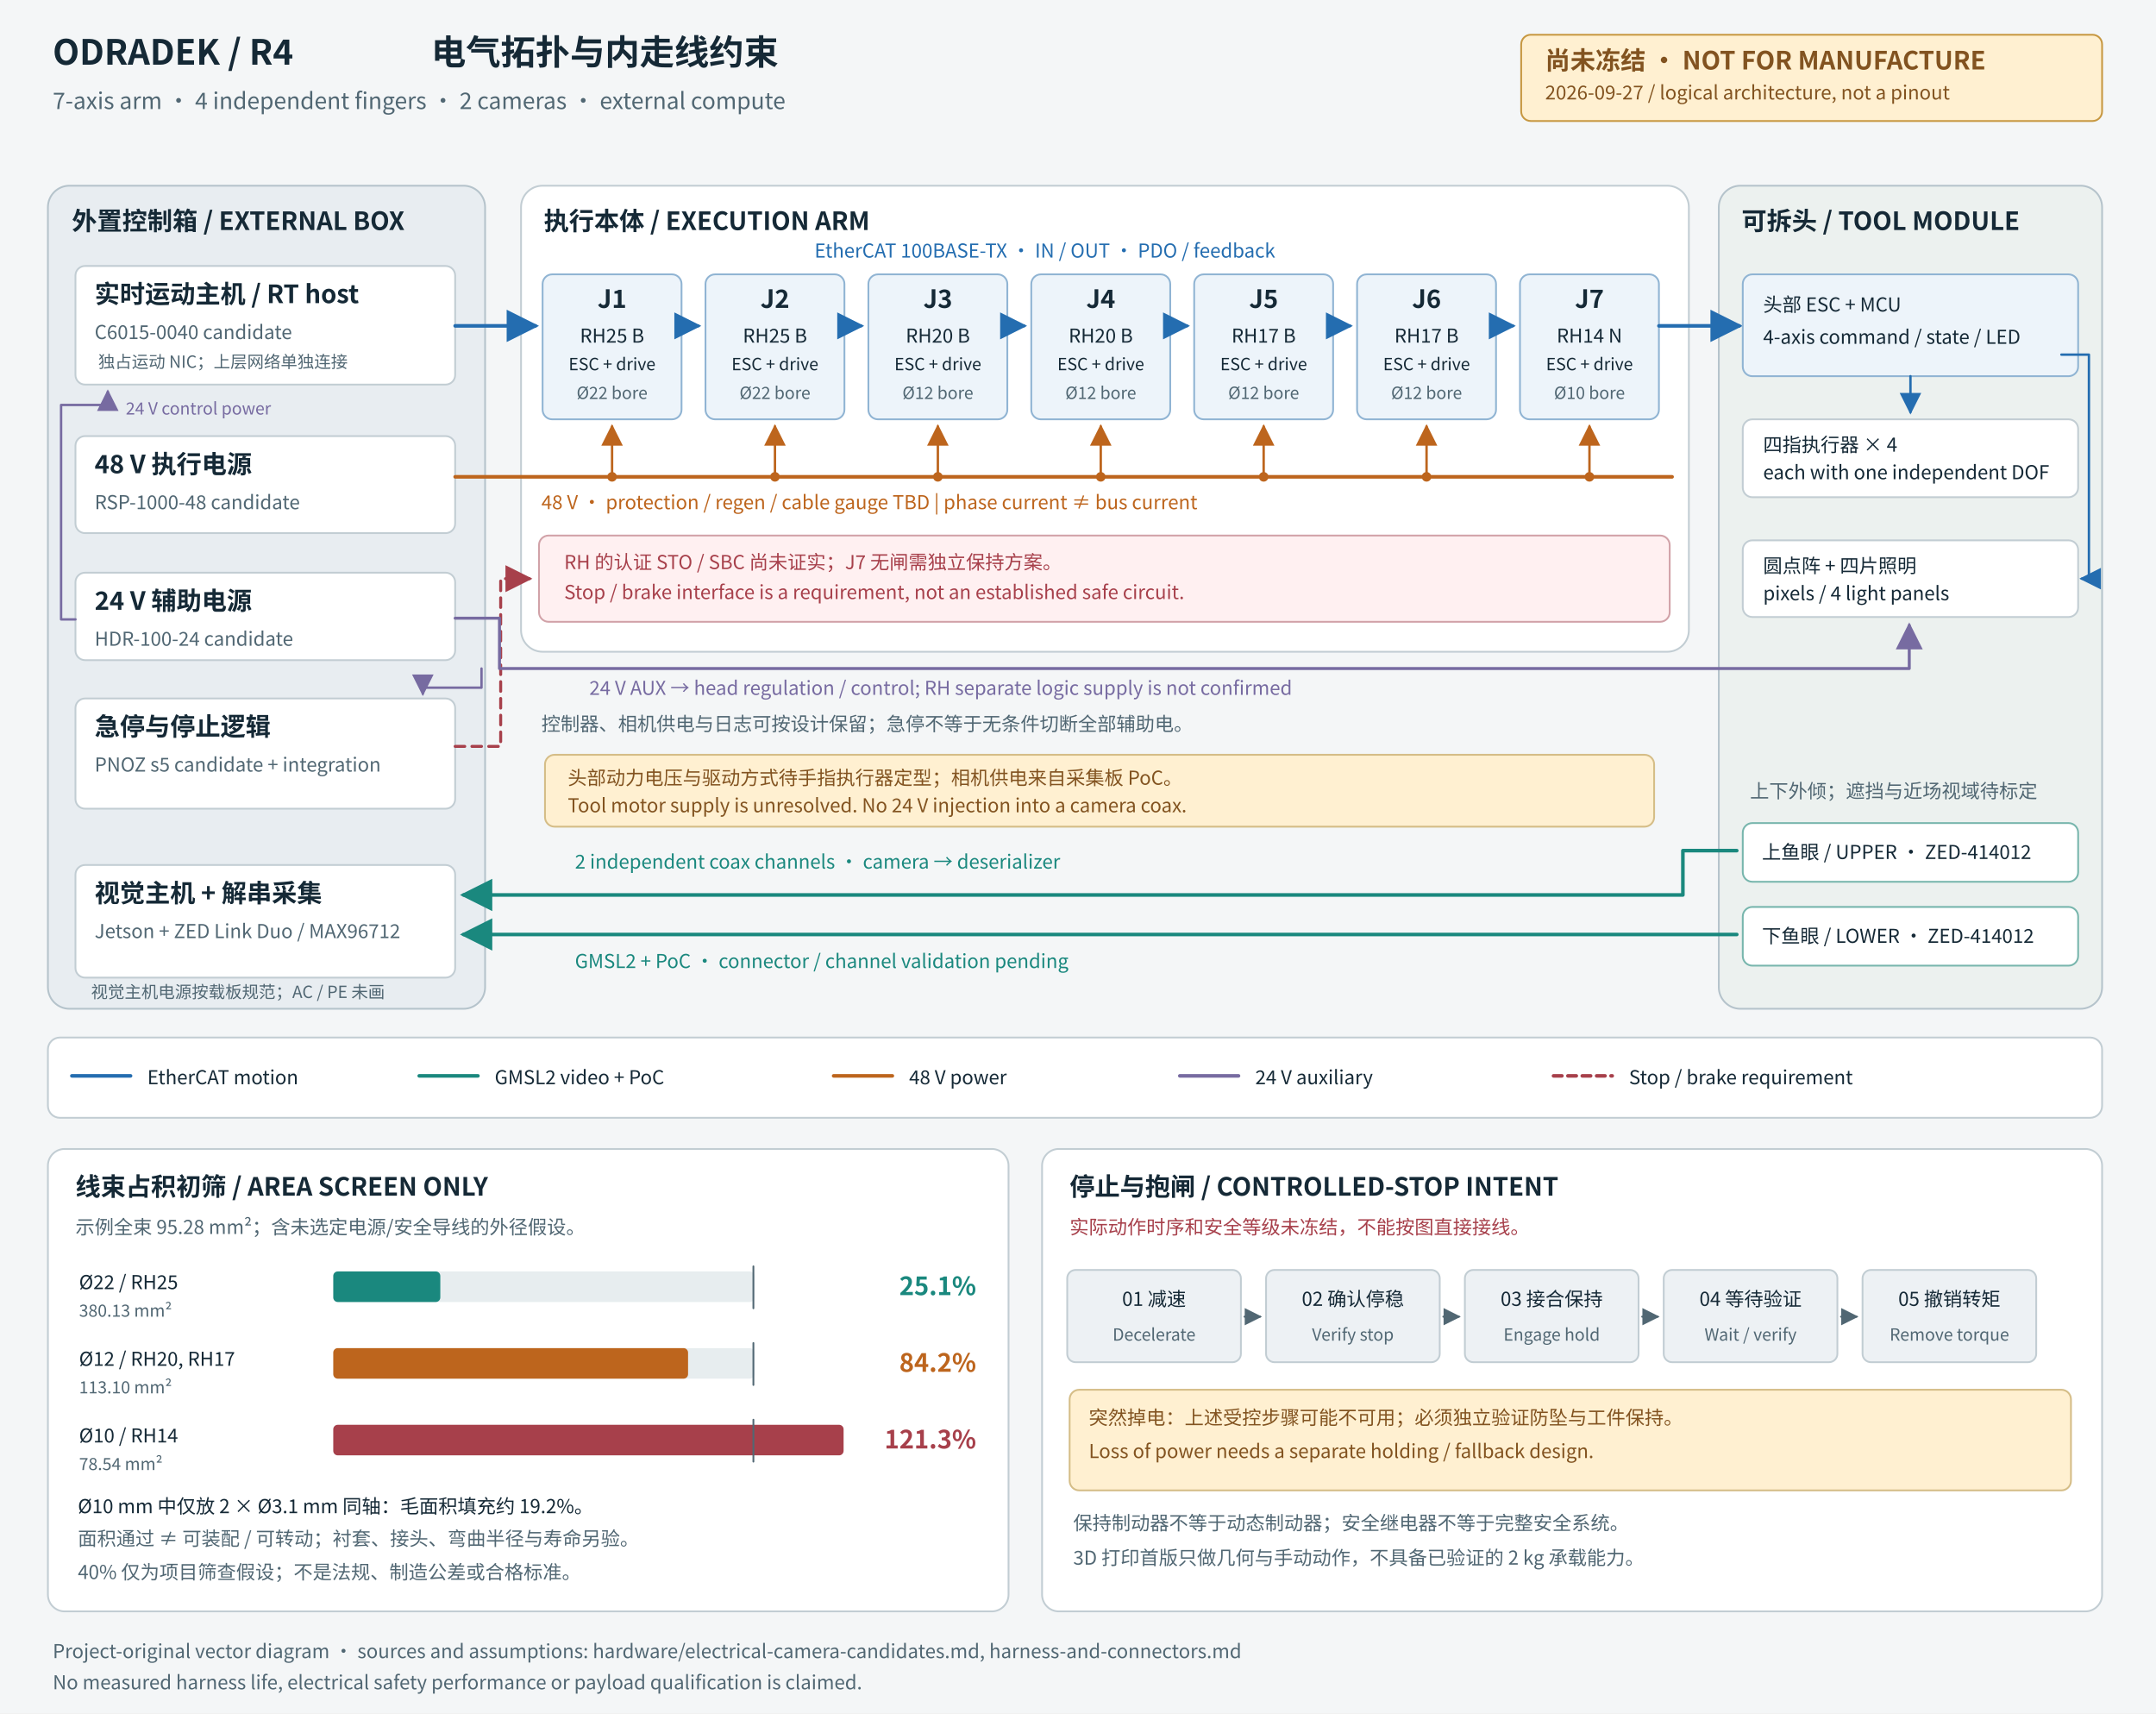
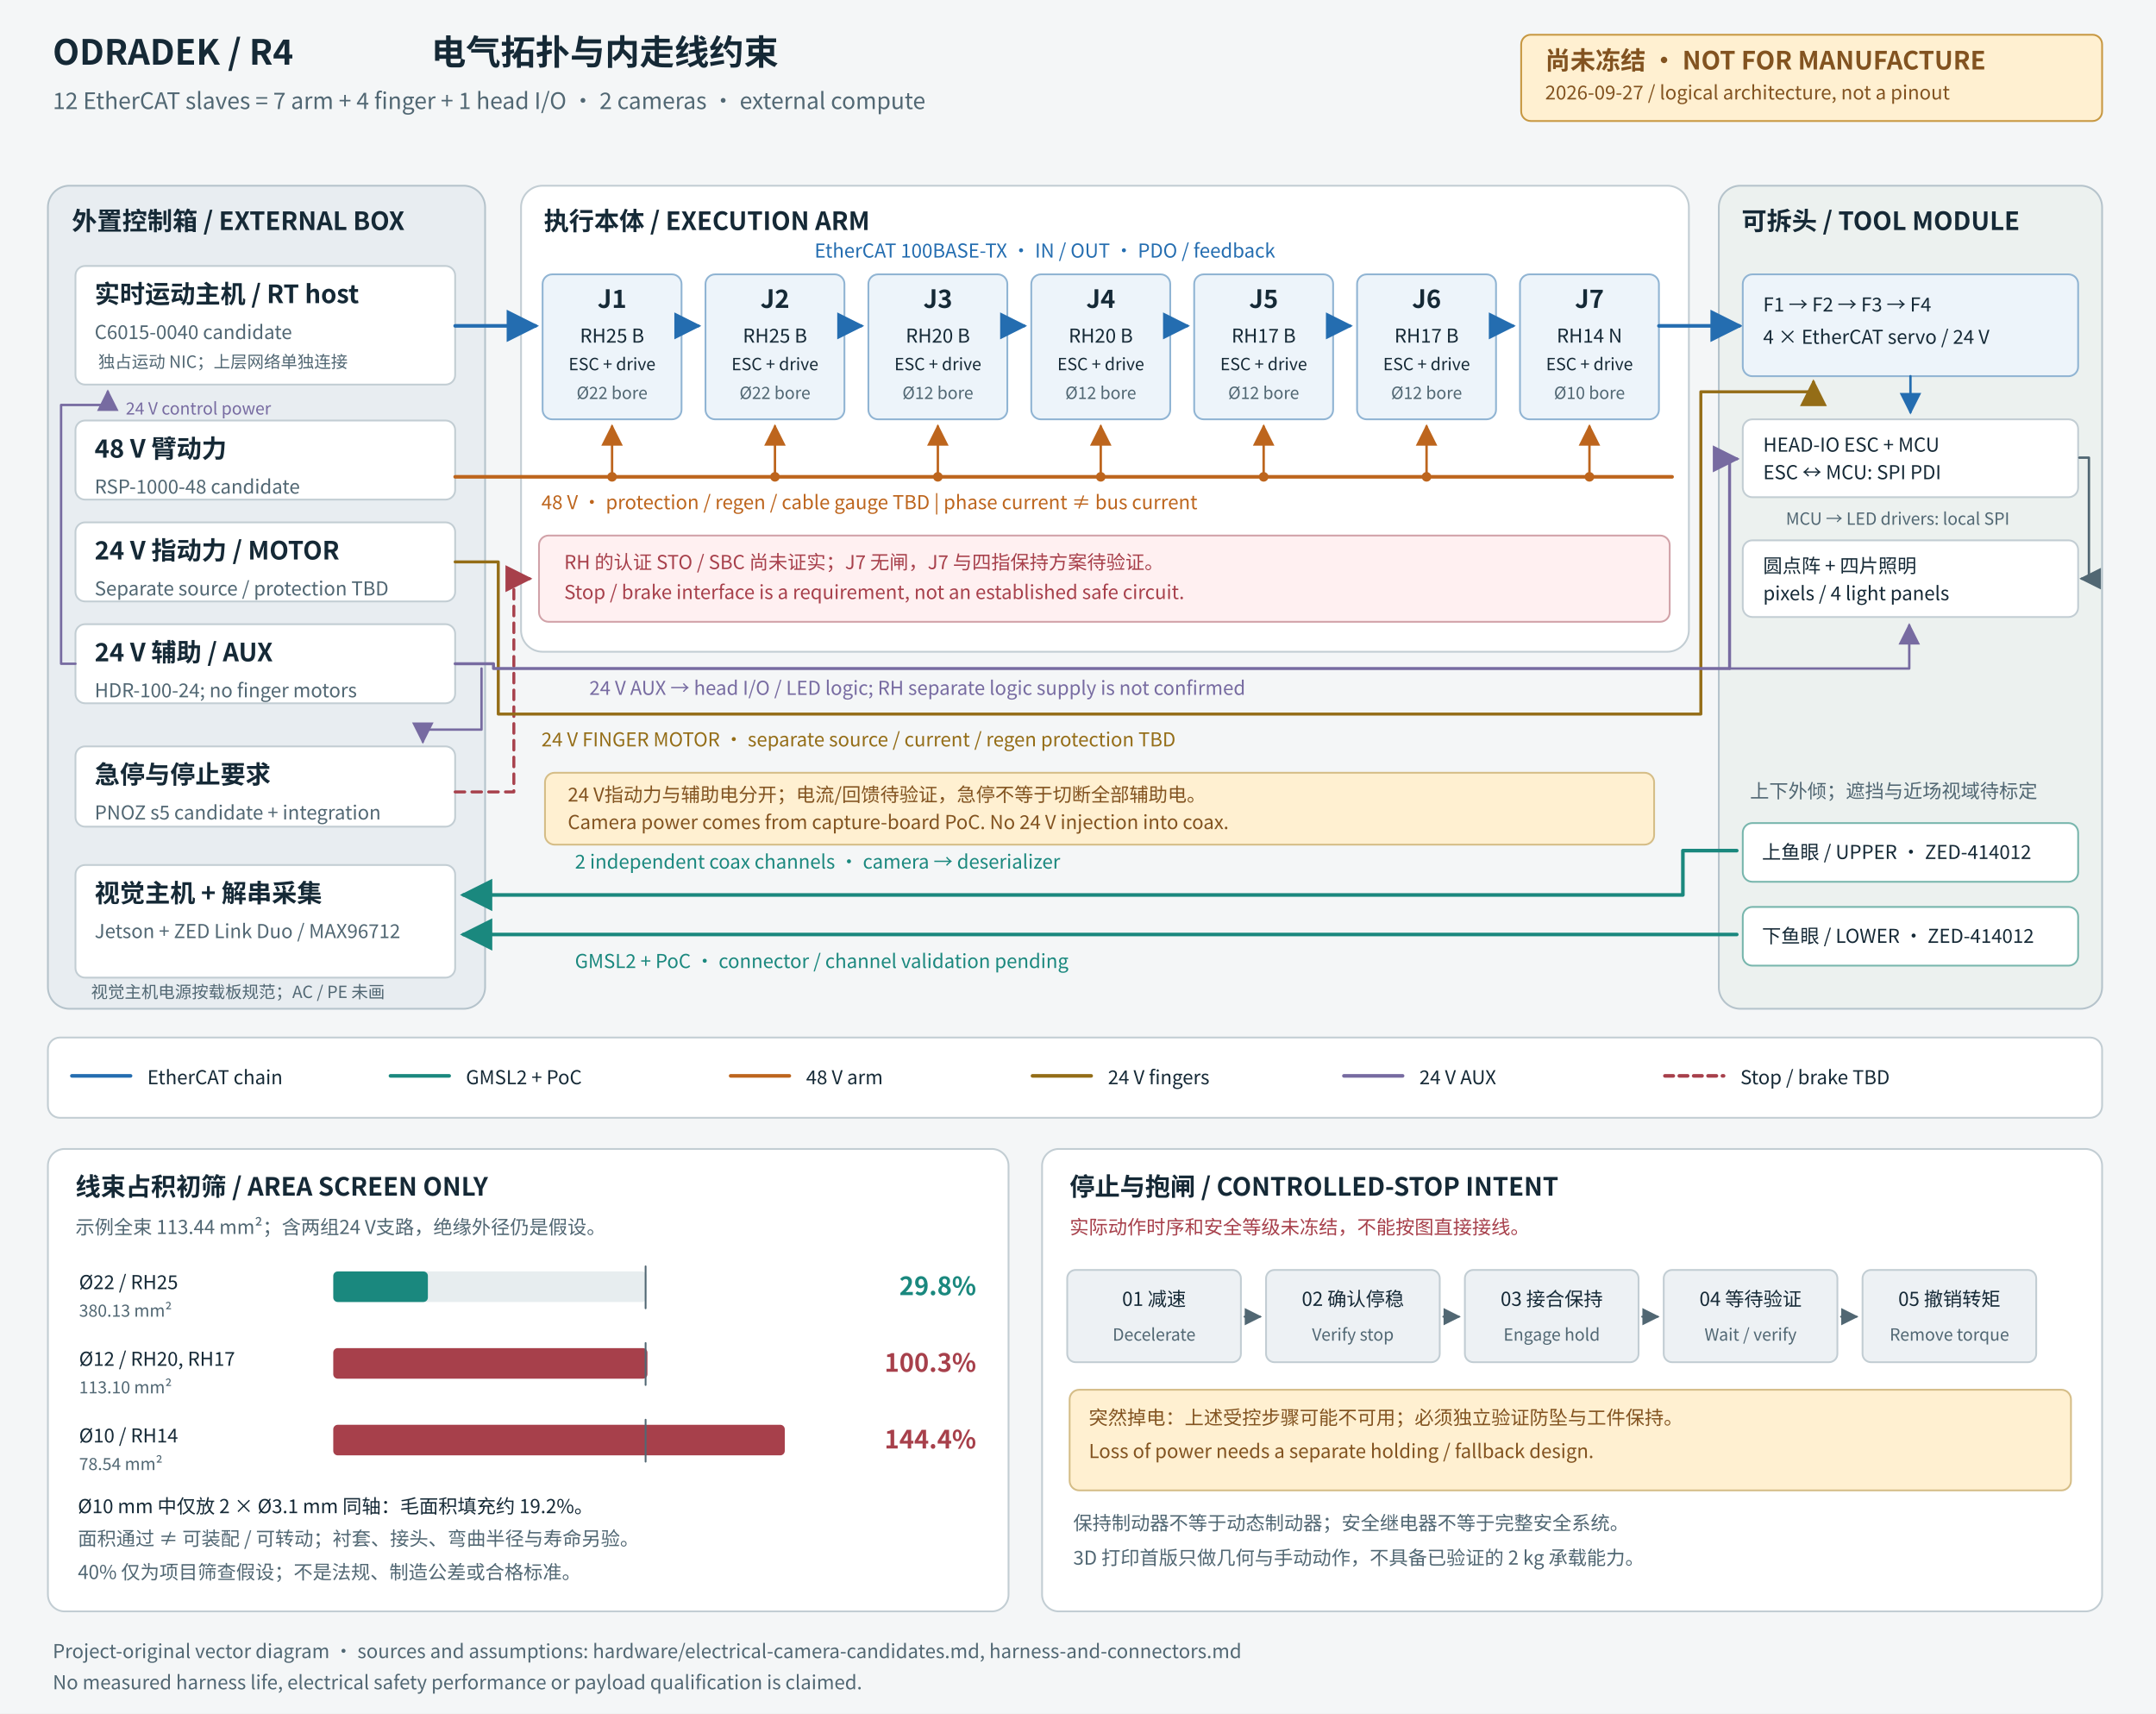
<svg xmlns="http://www.w3.org/2000/svg" width="1800" height="1430" viewBox="0 0 1800 1430" role="img" aria-labelledby="title desc">
  <defs>
    <marker id="arrow-blue" markerWidth="9" markerHeight="9" refX="8" refY="4.5" orient="auto" markerUnits="strokeWidth">
      <path d="M0,0 L9,4.5 L0,9 z" fill="#246db0" />
    </marker>
    <marker id="arrow-video" markerWidth="9" markerHeight="9" refX="8" refY="4.5" orient="auto" markerUnits="strokeWidth">
      <path d="M0,0 L9,4.5 L0,9 z" fill="#1a887e" />
    </marker>
    <marker id="arrow-orange" markerWidth="9" markerHeight="9" refX="8" refY="4.5" orient="auto" markerUnits="strokeWidth">
      <path d="M0,0 L9,4.5 L0,9 z" fill="#bd651d" />
+     </marker>
+     <marker id="arrow-finger" markerWidth="9" markerHeight="9" refX="8" refY="4.5" orient="auto" markerUnits="strokeWidth">
+       <path d="M0,0 L9,4.5 L0,9 z" fill="#946d17" />
    </marker>
    <marker id="arrow-logic" markerWidth="9" markerHeight="9" refX="8" refY="4.5" orient="auto" markerUnits="strokeWidth">
      <path d="M0,0 L9,4.5 L0,9 z" fill="#776ba1" />
    </marker>
    <marker id="arrow-red" markerWidth="9" markerHeight="9" refX="8" refY="4.5" orient="auto" markerUnits="strokeWidth">
      <path d="M0,0 L9,4.5 L0,9 z" fill="#a7404b" />
    </marker>
    <marker id="arrow-muted" markerWidth="9" markerHeight="9" refX="8" refY="4.5" orient="auto" markerUnits="strokeWidth">
      <path d="M0,0 L9,4.5 L0,9 z" fill="#516773" />
    </marker>
  </defs>
  <style>text{font-family:"PingFang SC","Noto Sans CJK SC","Microsoft YaHei",Arial,sans-serif;fill:#152936;font-size:19px} .small{font-size:16px} .tiny{font-size:14px} .label{font-size:21px;font-weight:600} .head{font-size:29px;font-weight:700} .mono{font-family:Menlo,Consolas,monospace}</style>
  <rect width="1800" height="1430" fill="#f4f6f7" />
  <text x="44" y="54" class="head" text-anchor="start">ODRADEK / R4</text>
  <text x="360" y="54" class="head" text-anchor="start">电气拓扑与内走线约束</text>
-   <text x="44" y="91" class="" text-anchor="start" style="fill:#516773">7-axis arm · 4 independent fingers · 2 cameras · external compute</text>
+   <text x="44" y="91" class="" text-anchor="start" style="fill:#516773">12 EtherCAT slaves = 7 arm + 4 finger + 1 head I/O · 2 cameras · external compute</text>
  <rect x="1270" y="29" width="485" height="72" rx="8" fill="#fff0d1" stroke="#c79842" stroke-width="1.5" />
  <text x="1290" y="58" class="label" text-anchor="start" style="fill:#825320">尚未冻结 · NOT FOR MANUFACTURE</text>
  <text x="1290" y="83" class="small" text-anchor="start" style="fill:#825320">2026-09-27  /  logical architecture, not a pinout</text>
  <rect x="40" y="155" width="365" height="687" rx="18" fill="#e8edf1" stroke="#b5c3cb" stroke-width="1.5" />
  <rect x="435" y="155" width="975" height="389" rx="18" fill="#ffffff" stroke="#c2cdd3" stroke-width="1.5" />
  <rect x="1435" y="155" width="320" height="687" rx="18" fill="#ecf1ef" stroke="#b5c3cb" stroke-width="1.5" />
  <text x="60" y="192" class="label" text-anchor="start">外置控制箱 / EXTERNAL BOX</text>
  <text x="454" y="192" class="label" text-anchor="start">执行本体 / EXECUTION ARM</text>
  <text x="1454" y="192" class="label" text-anchor="start">可拆头 / TOOL MODULE</text>
  <rect x="63" y="222" width="317" height="99" rx="8" fill="#ffffff" stroke="#c2cdd3" stroke-width="1.5" />
  <text x="79" y="253" class="label" text-anchor="start">实时运动主机 / RT host</text>
  <text x="79" y="283" class="small" text-anchor="start" style="fill:#516773">C6015-0040 candidate</text>
-   <rect x="63" y="364" width="317" height="81" rx="8" fill="#ffffff" stroke="#c2cdd3" stroke-width="1.5" />
-   <text x="79" y="395" class="label" text-anchor="start">48 V 执行电源</text>
-   <text x="79" y="425" class="small" text-anchor="start" style="fill:#516773">RSP-1000-48 candidate</text>
-   <rect x="63" y="478" width="317" height="73" rx="8" fill="#ffffff" stroke="#c2cdd3" stroke-width="1.5" />
-   <text x="79" y="509" class="label" text-anchor="start">24 V 辅助电源</text>
-   <text x="79" y="539" class="small" text-anchor="start" style="fill:#516773">HDR-100-24 candidate</text>
-   <rect x="63" y="583" width="317" height="92" rx="8" fill="#ffffff" stroke="#c2cdd3" stroke-width="1.5" />
-   <text x="79" y="614" class="label" text-anchor="start">急停与停止逻辑</text>
-   <text x="79" y="644" class="small" text-anchor="start" style="fill:#516773">PNOZ s5 candidate + integration</text>
+   <rect x="63" y="351" width="317" height="66" rx="8" fill="#ffffff" stroke="#c2cdd3" stroke-width="1.5" />
+   <text x="79" y="382" class="label" text-anchor="start">48 V 臂动力</text>
+   <text x="79" y="412" class="small" text-anchor="start" style="fill:#516773">RSP-1000-48 candidate</text>
+   <rect x="63" y="436" width="317" height="66" rx="8" fill="#ffffff" stroke="#c2cdd3" stroke-width="1.5" />
+   <text x="79" y="467" class="label" text-anchor="start">24 V 指动力 / MOTOR</text>
+   <text x="79" y="497" class="small" text-anchor="start" style="fill:#516773">Separate source / protection TBD</text>
+   <rect x="63" y="521" width="317" height="66" rx="8" fill="#ffffff" stroke="#c2cdd3" stroke-width="1.5" />
+   <text x="79" y="552" class="label" text-anchor="start">24 V 辅助 / AUX</text>
+   <text x="79" y="582" class="small" text-anchor="start" style="fill:#516773">HDR-100-24; no finger motors</text>
+   <rect x="63" y="623" width="317" height="67" rx="8" fill="#ffffff" stroke="#c2cdd3" stroke-width="1.5" />
+   <text x="79" y="654" class="label" text-anchor="start">急停与停止要求</text>
+   <text x="79" y="684" class="small" text-anchor="start" style="fill:#516773">PNOZ s5 candidate + integration</text>
  <rect x="63" y="722" width="317" height="94" rx="8" fill="#ffffff" stroke="#c2cdd3" stroke-width="1.5" />
  <text x="79" y="753" class="label" text-anchor="start">视觉主机 + 解串采集</text>
  <text x="79" y="783" class="small" text-anchor="start" style="fill:#516773">Jetson + ZED Link Duo / MAX96712</text>
  <text x="82" y="307" class="tiny" text-anchor="start" style="fill:#516773">独占运动 NIC；上层网络单独连接</text>
  <rect x="453" y="229" width="116" height="121" rx="8" fill="#edf4fa" stroke="#90b4d3" stroke-width="1.5" />
  <text x="511" y="257" class="label" text-anchor="middle">J1</text>
  <text x="511" y="286" class="small" text-anchor="middle">RH25 B</text>
  <text x="511" y="309" class="tiny" text-anchor="middle">ESC + drive</text>
  <text x="511" y="333" class="tiny" text-anchor="middle" style="fill:#516773">Ø22 bore</text>
  <rect x="589" y="229" width="116" height="121" rx="8" fill="#edf4fa" stroke="#90b4d3" stroke-width="1.5" />
  <text x="647" y="257" class="label" text-anchor="middle">J2</text>
  <text x="647" y="286" class="small" text-anchor="middle">RH25 B</text>
  <text x="647" y="309" class="tiny" text-anchor="middle">ESC + drive</text>
  <text x="647" y="333" class="tiny" text-anchor="middle" style="fill:#516773">Ø22 bore</text>
  <path d="M 569 272 H 583" fill="none" stroke="#246db0" stroke-width="2.5" stroke-linejoin="round" stroke-linecap="round" marker-end="url(#arrow-blue)" />
  <rect x="725" y="229" width="116" height="121" rx="8" fill="#edf4fa" stroke="#90b4d3" stroke-width="1.5" />
  <text x="783" y="257" class="label" text-anchor="middle">J3</text>
  <text x="783" y="286" class="small" text-anchor="middle">RH20 B</text>
  <text x="783" y="309" class="tiny" text-anchor="middle">ESC + drive</text>
  <text x="783" y="333" class="tiny" text-anchor="middle" style="fill:#516773">Ø12 bore</text>
  <path d="M 705 272 H 719" fill="none" stroke="#246db0" stroke-width="2.5" stroke-linejoin="round" stroke-linecap="round" marker-end="url(#arrow-blue)" />
  <rect x="861" y="229" width="116" height="121" rx="8" fill="#edf4fa" stroke="#90b4d3" stroke-width="1.5" />
  <text x="919" y="257" class="label" text-anchor="middle">J4</text>
  <text x="919" y="286" class="small" text-anchor="middle">RH20 B</text>
  <text x="919" y="309" class="tiny" text-anchor="middle">ESC + drive</text>
  <text x="919" y="333" class="tiny" text-anchor="middle" style="fill:#516773">Ø12 bore</text>
  <path d="M 841 272 H 855" fill="none" stroke="#246db0" stroke-width="2.5" stroke-linejoin="round" stroke-linecap="round" marker-end="url(#arrow-blue)" />
  <rect x="997" y="229" width="116" height="121" rx="8" fill="#edf4fa" stroke="#90b4d3" stroke-width="1.5" />
  <text x="1055" y="257" class="label" text-anchor="middle">J5</text>
  <text x="1055" y="286" class="small" text-anchor="middle">RH17 B</text>
  <text x="1055" y="309" class="tiny" text-anchor="middle">ESC + drive</text>
  <text x="1055" y="333" class="tiny" text-anchor="middle" style="fill:#516773">Ø12 bore</text>
  <path d="M 977 272 H 991" fill="none" stroke="#246db0" stroke-width="2.5" stroke-linejoin="round" stroke-linecap="round" marker-end="url(#arrow-blue)" />
  <rect x="1133" y="229" width="116" height="121" rx="8" fill="#edf4fa" stroke="#90b4d3" stroke-width="1.5" />
  <text x="1191" y="257" class="label" text-anchor="middle">J6</text>
  <text x="1191" y="286" class="small" text-anchor="middle">RH17 B</text>
  <text x="1191" y="309" class="tiny" text-anchor="middle">ESC + drive</text>
  <text x="1191" y="333" class="tiny" text-anchor="middle" style="fill:#516773">Ø12 bore</text>
  <path d="M 1113 272 H 1127" fill="none" stroke="#246db0" stroke-width="2.5" stroke-linejoin="round" stroke-linecap="round" marker-end="url(#arrow-blue)" />
  <rect x="1269" y="229" width="116" height="121" rx="8" fill="#edf4fa" stroke="#90b4d3" stroke-width="1.5" />
  <text x="1327" y="257" class="label" text-anchor="middle">J7</text>
  <text x="1327" y="286" class="small" text-anchor="middle">RH14 N</text>
  <text x="1327" y="309" class="tiny" text-anchor="middle">ESC + drive</text>
  <text x="1327" y="333" class="tiny" text-anchor="middle" style="fill:#516773">Ø10 bore</text>
  <path d="M 1249 272 H 1263" fill="none" stroke="#246db0" stroke-width="2.5" stroke-linejoin="round" stroke-linecap="round" marker-end="url(#arrow-blue)" />
  <path d="M 380 272 H 447" fill="none" stroke="#246db0" stroke-width="3" stroke-linejoin="round" stroke-linecap="round" marker-end="url(#arrow-blue)" />
  <path d="M 1385 272 H 1452" fill="none" stroke="#246db0" stroke-width="3" stroke-linejoin="round" stroke-linecap="round" marker-end="url(#arrow-blue)" />
  <text x="680" y="215" class="small" text-anchor="start" style="fill:#246db0">EtherCAT 100BASE-TX · IN / OUT · PDO / feedback</text>
  <rect x="1455" y="229" width="280" height="85" rx="8" fill="#edf4fa" stroke="#90b4d3" stroke-width="1.5" />
-   <text x="1472" y="260" class="small" text-anchor="start">头部 ESC + MCU</text>
-   <text x="1472" y="287" class="small" text-anchor="start">4-axis command / state / LED</text>
+   <text x="1472" y="260" class="small" text-anchor="start">F1 → F2 → F3 → F4</text>
+   <text x="1472" y="287" class="small" text-anchor="start">4 × EtherCAT servo / 24 V</text>
  <rect x="1455" y="350" width="280" height="65" rx="8" fill="#ffffff" stroke="#c2cdd3" stroke-width="1.5" />
-   <text x="1472" y="377" class="small" text-anchor="start">四指执行器 × 4</text>
-   <text x="1472" y="400" class="small" text-anchor="start">each with one independent DOF</text>
+   <text x="1472" y="377" class="small" text-anchor="start">HEAD-IO ESC + MCU</text>
+   <text x="1472" y="400" class="small" text-anchor="start">ESC ↔ MCU: SPI PDI</text>
  <path d="M 1595 314 V 344" fill="none" stroke="#246db0" stroke-width="2" stroke-linejoin="round" stroke-linecap="round" marker-end="url(#arrow-blue)" />
  <rect x="1455" y="451" width="280" height="64" rx="8" fill="#ffffff" stroke="#c2cdd3" stroke-width="1.5" />
  <text x="1472" y="478" class="small" text-anchor="start">圆点阵 + 四片照明</text>
  <text x="1472" y="501" class="small" text-anchor="start">pixels / 4 light panels</text>
-   <path d="M 1721 296 H 1744 V 483 H 1738" fill="none" stroke="#246db0" stroke-width="2" stroke-linejoin="round" stroke-linecap="round" marker-end="url(#arrow-blue)" />
+   <path d="M 1736 382 H 1744 V 483 H 1738" fill="none" stroke="#516773" stroke-width="2" stroke-linejoin="round" stroke-linecap="round" marker-end="url(#arrow-muted)" />
+   <text x="1491" y="438" class="tiny" text-anchor="start" style="fill:#516773">MCU → LED drivers: local SPI</text>
  <path d="M 380 398 H 1396" fill="none" stroke="#bd651d" stroke-width="3" stroke-linejoin="round" stroke-linecap="round" />
  <path d="M 511 398 V 356" fill="none" stroke="#bd651d" stroke-width="2" stroke-linejoin="round" stroke-linecap="round" marker-end="url(#arrow-orange)" />
  <circle cx="511" cy="398" r="4" fill="#bd651d" />
  <path d="M 647 398 V 356" fill="none" stroke="#bd651d" stroke-width="2" stroke-linejoin="round" stroke-linecap="round" marker-end="url(#arrow-orange)" />
  <circle cx="647" cy="398" r="4" fill="#bd651d" />
  <path d="M 783 398 V 356" fill="none" stroke="#bd651d" stroke-width="2" stroke-linejoin="round" stroke-linecap="round" marker-end="url(#arrow-orange)" />
  <circle cx="783" cy="398" r="4" fill="#bd651d" />
  <path d="M 919 398 V 356" fill="none" stroke="#bd651d" stroke-width="2" stroke-linejoin="round" stroke-linecap="round" marker-end="url(#arrow-orange)" />
  <circle cx="919" cy="398" r="4" fill="#bd651d" />
  <path d="M 1055 398 V 356" fill="none" stroke="#bd651d" stroke-width="2" stroke-linejoin="round" stroke-linecap="round" marker-end="url(#arrow-orange)" />
  <circle cx="1055" cy="398" r="4" fill="#bd651d" />
  <path d="M 1191 398 V 356" fill="none" stroke="#bd651d" stroke-width="2" stroke-linejoin="round" stroke-linecap="round" marker-end="url(#arrow-orange)" />
  <circle cx="1191" cy="398" r="4" fill="#bd651d" />
  <path d="M 1327 398 V 356" fill="none" stroke="#bd651d" stroke-width="2" stroke-linejoin="round" stroke-linecap="round" marker-end="url(#arrow-orange)" />
  <circle cx="1327" cy="398" r="4" fill="#bd651d" />
  <text x="452" y="425" class="small" text-anchor="start" style="fill:#bd651d">48 V · protection / regen / cable gauge TBD  |  phase current ≠ bus current</text>
  <rect x="450" y="447" width="944" height="72" rx="8" fill="#fff0f1" stroke="#d1a2a8" stroke-width="1.5" />
-   <text x="471" y="475" class="small" text-anchor="start" style="fill:#a7404b">RH 的认证 STO / SBC 尚未证实；J7 无闸需独立保持方案。</text>
+   <text x="471" y="475" class="small" text-anchor="start" style="fill:#a7404b">RH 的认证 STO / SBC 尚未证实；J7 无闸，J7 与四指保持方案待验证。</text>
  <text x="471" y="500" class="small" text-anchor="start" style="fill:#a7404b">Stop / brake interface is a requirement, not an established safe circuit.</text>
-   <path d="M 380 623 H 418 V 483 H 442" fill="none" stroke="#a7404b" stroke-width="2.5" stroke-linejoin="round" stroke-linecap="round" marker-end="url(#arrow-red)" stroke-dasharray="8 6" />
-   <path d="M 380 516 H 417 V 558 H 1594 V 522" fill="none" stroke="#776ba1" stroke-width="2.5" stroke-linejoin="round" stroke-linecap="round" marker-end="url(#arrow-logic)" />
-   <text x="492" y="580" class="small" text-anchor="start" style="fill:#776ba1">24 V AUX → head regulation / control; RH separate logic supply is not confirmed</text>
-   <path d="M 402 558 V 574 H 353 V 579" fill="none" stroke="#776ba1" stroke-width="2" stroke-linejoin="round" stroke-linecap="round" marker-end="url(#arrow-logic)" />
-   <path d="M 63 517 H 51 V 338 H 90 V 327" fill="none" stroke="#776ba1" stroke-width="2" stroke-linejoin="round" stroke-linecap="round" marker-end="url(#arrow-logic)" />
+   <path d="M 380 661 H 429 V 483 H 442" fill="none" stroke="#a7404b" stroke-width="2.5" stroke-linejoin="round" stroke-linecap="round" marker-end="url(#arrow-red)" stroke-dasharray="8 6" />
+   <path d="M 380 469 H 416 V 596 H 1420 V 327 H 1514 V 319" fill="none" stroke="#946d17" stroke-width="2.5" stroke-linejoin="round" stroke-linecap="round" marker-end="url(#arrow-finger)" />
+   <text x="452" y="623" class="small" text-anchor="start" style="fill:#946d17">24 V FINGER MOTOR · separate source / current / regen protection TBD</text>
+   <path d="M 380 554 H 412 V 558 H 1444 V 383 H 1450" fill="none" stroke="#776ba1" stroke-width="2.5" stroke-linejoin="round" stroke-linecap="round" marker-end="url(#arrow-logic)" />
+   <path d="M 1444 558 H 1594 V 522" fill="none" stroke="#776ba1" stroke-width="2" stroke-linejoin="round" stroke-linecap="round" marker-end="url(#arrow-logic)" />
+   <text x="492" y="580" class="small" text-anchor="start" style="fill:#776ba1">24 V AUX → head I/O / LED logic; RH separate logic supply is not confirmed</text>
+   <path d="M 402 558 V 609 H 353 V 619" fill="none" stroke="#776ba1" stroke-width="2" stroke-linejoin="round" stroke-linecap="round" marker-end="url(#arrow-logic)" />
+   <path d="M 63 554 H 51 V 338 H 90 V 327" fill="none" stroke="#776ba1" stroke-width="2" stroke-linejoin="round" stroke-linecap="round" marker-end="url(#arrow-logic)" />
  <text x="105" y="346" class="tiny" text-anchor="start" style="fill:#776ba1">24 V control power</text>
  <text x="76" y="833" class="tiny" text-anchor="start" style="fill:#516773">视觉主机电源按载板规范；AC / PE 未画</text>
-   <text x="452" y="610" class="small" text-anchor="start" style="fill:#516773">控制器、相机供电与日志可按设计保留；急停不等于无条件切断全部辅助电。</text>
-   <rect x="455" y="630" width="926" height="60" rx="8" fill="#fff0d1" stroke="#d5bd87" stroke-width="1.5" />
-   <text x="474" y="655" class="small" text-anchor="start" style="fill:#825320">头部动力电压与驱动方式待手指执行器定型；相机供电来自采集板 PoC。</text>
-   <text x="474" y="678" class="small" text-anchor="start" style="fill:#825320">Tool motor supply is unresolved. No 24 V injection into a camera coax.</text>
+   <rect x="455" y="645" width="926" height="60" rx="8" fill="#fff0d1" stroke="#d5bd87" stroke-width="1.5" />
+   <text x="474" y="669" class="small" text-anchor="start" style="fill:#825320">24 V指动力与辅助电分开；电流/回馈待验证，急停不等于切断全部辅助电。</text>
+   <text x="474" y="692" class="small" text-anchor="start" style="fill:#825320">Camera power comes from capture-board PoC. No 24 V injection into coax.</text>
  <rect x="1455" y="687" width="280" height="49" rx="8" fill="#ffffff" stroke="#78b6ad" stroke-width="1.5" />
  <text x="1471" y="717" class="small" text-anchor="start">上鱼眼 / UPPER · ZED-414012</text>
  <rect x="1455" y="757" width="280" height="49" rx="8" fill="#ffffff" stroke="#78b6ad" stroke-width="1.5" />
  <text x="1471" y="787" class="small" text-anchor="start">下鱼眼 / LOWER · ZED-414012</text>
  <path d="M 1450 710 H 1405 V 747 H 387" fill="none" stroke="#1a887e" stroke-width="3" stroke-linejoin="round" stroke-linecap="round" marker-end="url(#arrow-video)" />
  <path d="M 1450 780 H 387" fill="none" stroke="#1a887e" stroke-width="3" stroke-linejoin="round" stroke-linecap="round" marker-end="url(#arrow-video)" />
  <text x="480" y="725" class="small" text-anchor="start" style="fill:#1a887e">2 independent coax channels · camera → deserializer</text>
  <text x="480" y="808" class="small" text-anchor="start" style="fill:#1a887e">GMSL2 + PoC · connector / channel validation pending</text>
  <text x="1461" y="666" class="small" text-anchor="start" style="fill:#516773">上下外倾；遮挡与近场视域待标定</text>
  <rect x="40" y="866" width="1715" height="67" rx="10" fill="#ffffff" stroke="#c2cdd3" stroke-width="1.5" />
  <path d="M 60 898 H 109" fill="none" stroke="#246db0" stroke-width="3" stroke-linejoin="round" stroke-linecap="round" />
-   <text x="123" y="905" class="small" text-anchor="start">EtherCAT motion</text>
-   <path d="M 350 898 H 399" fill="none" stroke="#1a887e" stroke-width="3" stroke-linejoin="round" stroke-linecap="round" />
-   <text x="413" y="905" class="small" text-anchor="start">GMSL2 video + PoC</text>
-   <path d="M 696 898 H 745" fill="none" stroke="#bd651d" stroke-width="3" stroke-linejoin="round" stroke-linecap="round" />
-   <text x="759" y="905" class="small" text-anchor="start">48 V power</text>
-   <path d="M 985 898 H 1034" fill="none" stroke="#776ba1" stroke-width="3" stroke-linejoin="round" stroke-linecap="round" />
-   <text x="1048" y="905" class="small" text-anchor="start">24 V auxiliary</text>
-   <path d="M 1297 898 H 1346" fill="none" stroke="#a7404b" stroke-width="3" stroke-linejoin="round" stroke-linecap="round" stroke-dasharray="7 5" />
-   <text x="1360" y="905" class="small" text-anchor="start">Stop / brake requirement</text>
+   <text x="123" y="905" class="small" text-anchor="start">EtherCAT chain</text>
+   <path d="M 326 898 H 375" fill="none" stroke="#1a887e" stroke-width="3" stroke-linejoin="round" stroke-linecap="round" />
+   <text x="389" y="905" class="small" text-anchor="start">GMSL2 + PoC</text>
+   <path d="M 610 898 H 659" fill="none" stroke="#bd651d" stroke-width="3" stroke-linejoin="round" stroke-linecap="round" />
+   <text x="673" y="905" class="small" text-anchor="start">48 V arm</text>
+   <path d="M 862 898 H 911" fill="none" stroke="#946d17" stroke-width="3" stroke-linejoin="round" stroke-linecap="round" />
+   <text x="925" y="905" class="small" text-anchor="start">24 V fingers</text>
+   <path d="M 1122 898 H 1171" fill="none" stroke="#776ba1" stroke-width="3" stroke-linejoin="round" stroke-linecap="round" />
+   <text x="1185" y="905" class="small" text-anchor="start">24 V AUX</text>
+   <path d="M 1390 898 H 1439" fill="none" stroke="#a7404b" stroke-width="3" stroke-linejoin="round" stroke-linecap="round" stroke-dasharray="7 5" />
+   <text x="1453" y="905" class="small" text-anchor="start">Stop / brake TBD</text>
  <rect x="40" y="959" width="802" height="386" rx="14" fill="#ffffff" stroke="#c2cdd3" stroke-width="1.5" />
  <text x="63" y="998" class="label" text-anchor="start">线束占积初筛 / AREA SCREEN ONLY</text>
-   <text x="63" y="1030" class="small" text-anchor="start" style="fill:#516773">示例全束 95.28 mm²；含未选定电源/安全导线的外径假设。</text>
+   <text x="63" y="1030" class="small" text-anchor="start" style="fill:#516773">示例全束 113.44 mm²；含两组24 V支路，绝缘外径仍是假设。</text>
  <text x="66" y="1076" class="small" text-anchor="start">Ø22  / RH25</text>
  <text x="66" y="1099" class="tiny" text-anchor="start" style="fill:#516773">380.13 mm²</text>
-   <rect x="279" y="1062" width="350" height="24" rx="3" fill="#e7edef" stroke="#e7edef" stroke-width="1.5" />
-   <rect x="279" y="1062" width="87.85" height="24" rx="3" fill="#1a887e" stroke="#1a887e" stroke-width="1.5" />
-   <path d="M 629 1057 V 1092" fill="none" stroke="#516773" stroke-width="1.5" stroke-linejoin="round" stroke-linecap="round" />
-   <text x="815" y="1081" class="label" text-anchor="end" style="fill:#1a887e">25.1%</text>
+   <rect x="279" y="1062" width="260" height="24" rx="3" fill="#e7edef" stroke="#e7edef" stroke-width="1.5" />
+   <rect x="279" y="1062" width="77.48" height="24" rx="3" fill="#1a887e" stroke="#1a887e" stroke-width="1.5" />
+   <path d="M 539 1057 V 1092" fill="none" stroke="#516773" stroke-width="1.5" stroke-linejoin="round" stroke-linecap="round" />
+   <text x="815" y="1081" class="label" text-anchor="end" style="fill:#1a887e">29.8%</text>
  <text x="66" y="1140" class="small" text-anchor="start">Ø12  / RH20, RH17</text>
  <text x="66" y="1163" class="tiny" text-anchor="start" style="fill:#516773">113.10 mm²</text>
-   <rect x="279" y="1126" width="350" height="24" rx="3" fill="#e7edef" stroke="#e7edef" stroke-width="1.5" />
-   <rect x="279" y="1126" width="294.7" height="24" rx="3" fill="#bd651d" stroke="#bd651d" stroke-width="1.5" />
-   <path d="M 629 1121 V 1156" fill="none" stroke="#516773" stroke-width="1.5" stroke-linejoin="round" stroke-linecap="round" />
-   <text x="815" y="1145" class="label" text-anchor="end" style="fill:#bd651d">84.2%</text>
+   <rect x="279" y="1126" width="260" height="24" rx="3" fill="#e7edef" stroke="#e7edef" stroke-width="1.5" />
+   <rect x="279" y="1126" width="260.78" height="24" rx="3" fill="#a7404b" stroke="#a7404b" stroke-width="1.5" />
+   <path d="M 539 1121 V 1156" fill="none" stroke="#516773" stroke-width="1.5" stroke-linejoin="round" stroke-linecap="round" />
+   <text x="815" y="1145" class="label" text-anchor="end" style="fill:#a7404b">100.3%</text>
  <text x="66" y="1204" class="small" text-anchor="start">Ø10  / RH14</text>
  <text x="66" y="1227" class="tiny" text-anchor="start" style="fill:#516773">78.54 mm²</text>
-   <rect x="279" y="1190" width="350" height="24" rx="3" fill="#e7edef" stroke="#e7edef" stroke-width="1.5" />
-   <rect x="279" y="1190" width="424.55" height="24" rx="3" fill="#a7404b" stroke="#a7404b" stroke-width="1.5" />
-   <path d="M 629 1185 V 1220" fill="none" stroke="#516773" stroke-width="1.5" stroke-linejoin="round" stroke-linecap="round" />
-   <text x="815" y="1209" class="label" text-anchor="end" style="fill:#a7404b">121.3%</text>
+   <rect x="279" y="1190" width="260" height="24" rx="3" fill="#e7edef" stroke="#e7edef" stroke-width="1.5" />
+   <rect x="279" y="1190" width="375.44" height="24" rx="3" fill="#a7404b" stroke="#a7404b" stroke-width="1.5" />
+   <path d="M 539 1185 V 1220" fill="none" stroke="#516773" stroke-width="1.5" stroke-linejoin="round" stroke-linecap="round" />
+   <text x="815" y="1209" class="label" text-anchor="end" style="fill:#a7404b">144.4%</text>
  <text x="65" y="1263" class="small" text-anchor="start">Ø10 mm 中仅放 2 × Ø3.1 mm 同轴：毛面积填充约 19.2%。</text>
  <text x="65" y="1290" class="small" text-anchor="start" style="fill:#516773">面积通过 ≠ 可装配 / 可转动；衬套、接头、弯曲半径与寿命另验。</text>
  <text x="65" y="1318" class="small" text-anchor="start" style="fill:#516773">40% 仅为项目筛查假设；不是法规、制造公差或合格标准。</text>
  <rect x="870" y="959" width="885" height="386" rx="14" fill="#ffffff" stroke="#c2cdd3" stroke-width="1.5" />
  <text x="893" y="998" class="label" text-anchor="start">停止与抱闸 / CONTROLLED-STOP INTENT</text>
  <text x="893" y="1030" class="small" text-anchor="start" style="fill:#a7404b">实际动作时序和安全等级未冻结，不能按图直接接线。</text>
  <rect x="891" y="1060" width="145" height="77" rx="7" fill="#edf1f4" stroke="#c2cdd3" stroke-width="1.5" />
  <text x="963.5" y="1090" class="small" text-anchor="middle">01 减速</text>
  <text x="963.5" y="1119" class="tiny" text-anchor="middle" style="fill:#516773">Decelerate</text>
  <rect x="1057" y="1060" width="145" height="77" rx="7" fill="#edf1f4" stroke="#c2cdd3" stroke-width="1.5" />
  <text x="1129.5" y="1090" class="small" text-anchor="middle">02 确认停稳</text>
  <text x="1129.5" y="1119" class="tiny" text-anchor="middle" style="fill:#516773">Verify stop</text>
  <path d="M 1039 1099 H 1052" fill="none" stroke="#516773" stroke-width="1.6" stroke-linejoin="round" stroke-linecap="round" marker-end="url(#arrow-muted)" />
  <rect x="1223" y="1060" width="145" height="77" rx="7" fill="#edf1f4" stroke="#c2cdd3" stroke-width="1.5" />
  <text x="1295.5" y="1090" class="small" text-anchor="middle">03 接合保持</text>
  <text x="1295.5" y="1119" class="tiny" text-anchor="middle" style="fill:#516773">Engage hold</text>
  <path d="M 1205 1099 H 1218" fill="none" stroke="#516773" stroke-width="1.6" stroke-linejoin="round" stroke-linecap="round" marker-end="url(#arrow-muted)" />
  <rect x="1389" y="1060" width="145" height="77" rx="7" fill="#edf1f4" stroke="#c2cdd3" stroke-width="1.5" />
  <text x="1461.5" y="1090" class="small" text-anchor="middle">04 等待验证</text>
  <text x="1461.5" y="1119" class="tiny" text-anchor="middle" style="fill:#516773">Wait / verify</text>
  <path d="M 1371 1099 H 1384" fill="none" stroke="#516773" stroke-width="1.6" stroke-linejoin="round" stroke-linecap="round" marker-end="url(#arrow-muted)" />
  <rect x="1555" y="1060" width="145" height="77" rx="7" fill="#edf1f4" stroke="#c2cdd3" stroke-width="1.5" />
  <text x="1627.5" y="1090" class="small" text-anchor="middle">05 撤销转矩</text>
  <text x="1627.5" y="1119" class="tiny" text-anchor="middle" style="fill:#516773">Remove torque</text>
  <path d="M 1537 1099 H 1550" fill="none" stroke="#516773" stroke-width="1.6" stroke-linejoin="round" stroke-linecap="round" marker-end="url(#arrow-muted)" />
  <rect x="893" y="1160" width="836" height="84" rx="8" fill="#fff0d1" stroke="#d5bd87" stroke-width="1.5" />
  <text x="909" y="1189" class="small" text-anchor="start" style="fill:#825320">突然掉电：上述受控步骤可能不可用；必须独立验证防坠与工件保持。</text>
  <text x="909" y="1217" class="small" text-anchor="start" style="fill:#825320">Loss of power needs a separate holding / fallback design.</text>
  <text x="896" y="1277" class="small" text-anchor="start" style="fill:#516773">保持制动器不等于动态制动器；安全继电器不等于完整安全系统。</text>
  <text x="896" y="1306" class="small" text-anchor="start" style="fill:#516773">3D 打印首版只做几何与手动动作，不具备已验证的 2 kg 承载能力。</text>
  <text x="44" y="1384" class="small" text-anchor="start" style="fill:#516773">Project-original vector diagram · sources and assumptions: hardware/electrical-camera-candidates.md, harness-and-connectors.md</text>
  <text x="44" y="1410" class="small" text-anchor="start" style="fill:#516773">No measured harness life, electrical safety performance or payload qualification is claimed.</text>
</svg>
